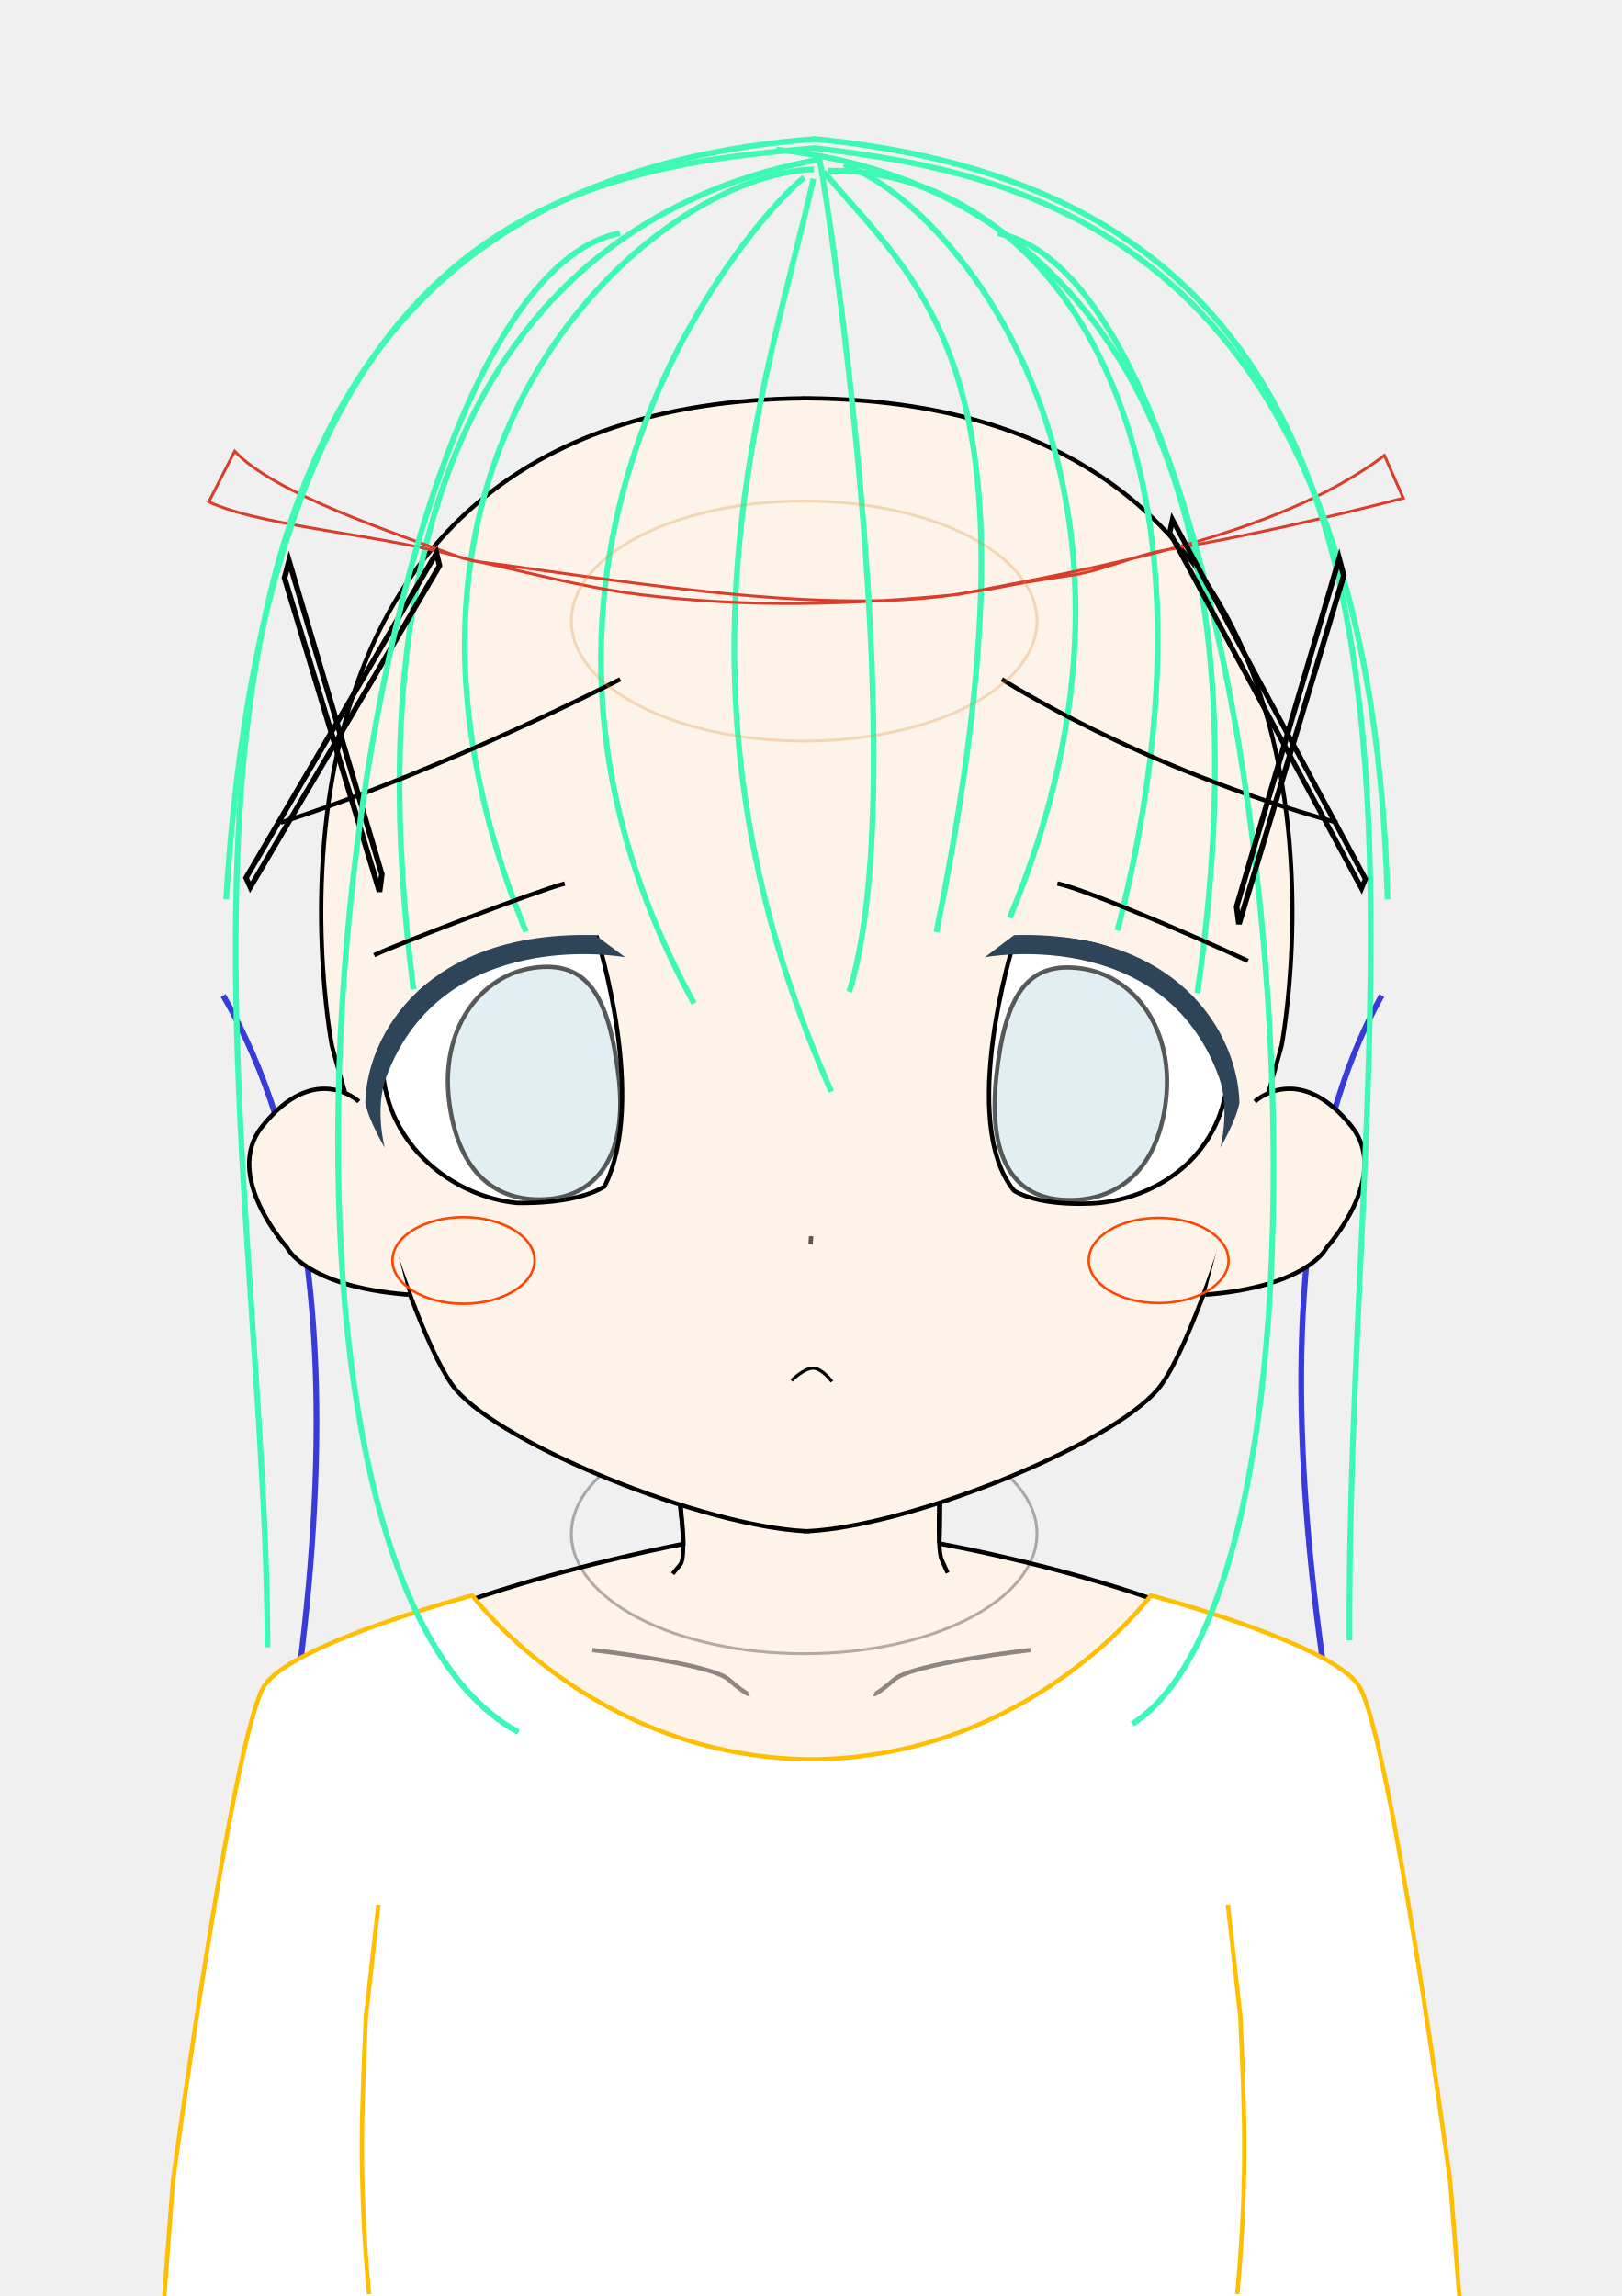
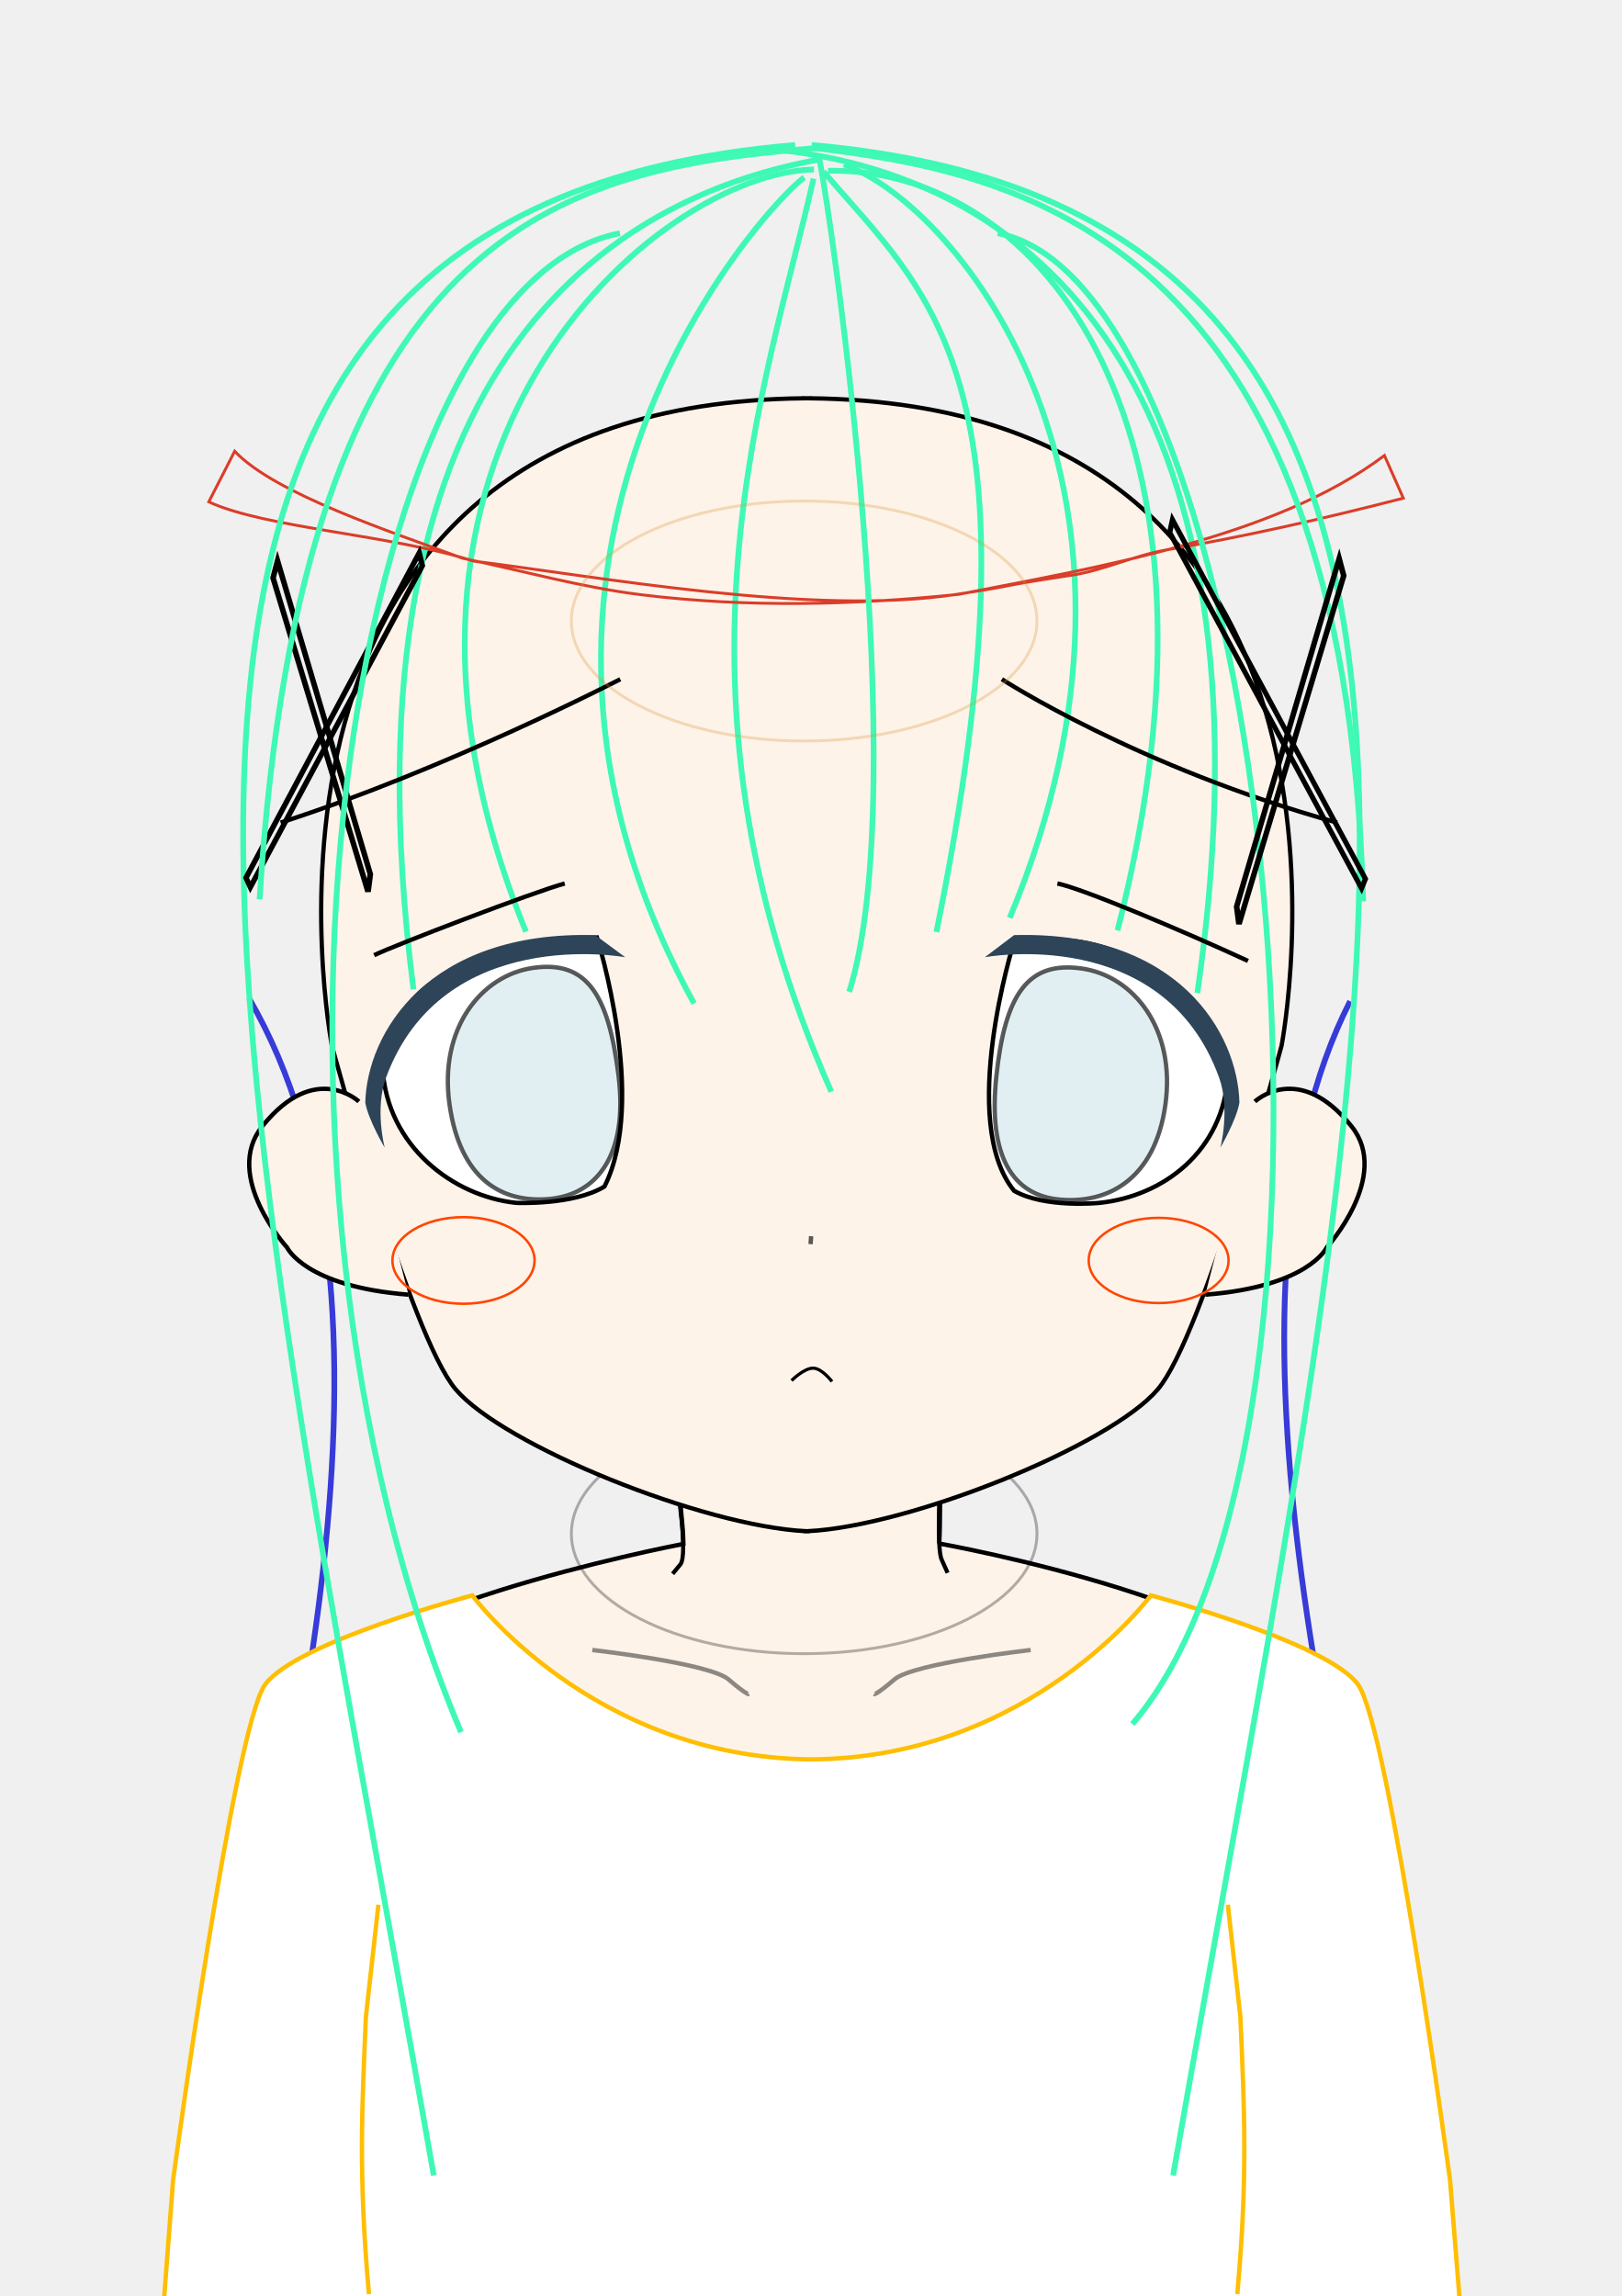
<svg xmlns="http://www.w3.org/2000/svg" xmlns:xlink="http://www.w3.org/1999/xlink" width="565px" height="800px" viewBox="0 0 744.094 1052.362" id="svg2" version="1.1">
  <defs id="defs4" />
  <g id="layer1">
-     <path style="fill:none;fill-rule:evenodd;stroke:#373bd7;stroke-width:2.634;stroke-linecap:butt;stroke-linejoin:miter;stroke-miterlimit:4;stroke-dasharray:none;stroke-opacity:1" d="m 102.413,456.211 c 80.126,137.19 31.971,375.55 -16.381,556.509" id="hair-back-1" />
+     <path style="fill:none;fill-rule:evenodd;stroke:#373bd7;stroke-width:2.634;stroke-linecap:butt;stroke-linejoin:miter;stroke-miterlimit:4;stroke-dasharray:none;stroke-opacity:1" d="m 114.266,457.528 c 80.126,137.19 20.118,374.233 -28.234,555.192" id="hair-back-1" />
    <path style="fill:#fdf3e9;fill-opacity:1;fill-rule:evenodd;stroke:#000000;stroke-width:2;stroke-linecap:butt;stroke-linejoin:miter;stroke-miterlimit:4;stroke-dasharray:none;stroke-opacity:1" d="m 311.24,680.985 c 0,0 2.168,17.608 2.346,26.868 -5.901,1.136 -160.821,31.31 -174.034,73.352 0,0 178.648,98.33 465.908,3.213 -13.092,-48.068 -174.716,-76.778 -174.716,-76.778 l 0.219,0 c 0.514,-8.365 0.362,-29.327 0.362,-29.327 z" id="shoulder" />
-     <path id="hair-back-2" d="m 633.984,456.211 c -75.849,135.882 -18.461,381.726 26.583,563.41" style="fill:none;fill-rule:evenodd;stroke:#373bd7;stroke-width:2.634;stroke-linecap:butt;stroke-linejoin:miter;stroke-miterlimit:4;stroke-dasharray:none;stroke-opacity:1" />
+     <path id="hair-back-2" d="m 619.497,458.845 c -69.264,135.882 -3.974,379.092 41.07,560.776" style="fill:none;fill-rule:evenodd;stroke:#373bd7;stroke-width:2.634;stroke-linecap:butt;stroke-linejoin:miter;stroke-miterlimit:4;stroke-dasharray:none;stroke-opacity:1" />
    <g id="dress" style="stroke-width:2;stroke-miterlimit:4;stroke-dasharray:none" transform="translate(0,-2.633963)">
      <path id="dress-outer-path" d="m 669.623,1055.685 -4.258,-53.085 c 0,0 -27.977,-208.031 -42.251,-227.589 -14.274,-19.558 -95.052,-40.895 -95.052,-40.895 0,0 -54.921,74.49 -155.679,75.257 -100.757,-0.768 -155.679,-75.257 -155.679,-75.257 0,0 -80.776,21.336 -95.05,40.895 -14.274,19.558 -42.253,227.589 -42.253,227.589 l -4.108,54.235" style="fill:#ffffff;fill-opacity:1;fill-rule:evenodd;stroke:#ffbe00;stroke-width:2;stroke-linecap:butt;stroke-linejoin:miter;stroke-miterlimit:4;stroke-dasharray:none;stroke-opacity:1" />
      <path id="path4183" d="m 173.636,876.049 -5.748,51.391 c -1.71,40.593 -3.585,72.083 1.411,127.298" style="fill:none;fill-rule:evenodd;stroke:#ffbe00;stroke-width:2;stroke-linecap:butt;stroke-linejoin:miter;stroke-miterlimit:4;stroke-dasharray:none;stroke-opacity:1" />
      <use height="100%" width="100%" transform="matrix(-1,0,0,1,737.0276,0)" id="use4185" xlink:href="#path4183" y="0" x="0" style="stroke-width:2;stroke-miterlimit:4;stroke-dasharray:none" />
    </g>
    <path style="fill:none;fill-rule:evenodd;stroke:#000000;stroke-width:2;stroke-linecap:butt;stroke-linejoin:miter;stroke-miterlimit:4;stroke-dasharray:none;stroke-opacity:0.442" d="m 271.787,756.532 c 0,0 53.874,6.122 62.445,13.468 8.571,7.346 9.425,6.791 9.425,6.791" id="collarbone-l" />
    <path id="collarbone-r" d="m 472.904,756.532 c 0,0 -53.874,6.122 -62.445,13.468 -8.571,7.346 -9.425,6.791 -9.425,6.791" style="fill:none;fill-rule:evenodd;stroke:#000000;stroke-width:2;stroke-linecap:butt;stroke-linejoin:miter;stroke-miterlimit:4;stroke-dasharray:none;stroke-opacity:0.442" />
    <path style="fill:none;fill-opacity:1;fill-rule:evenodd;stroke:#000000;stroke-width:1.898;stroke-linecap:butt;stroke-linejoin:miter;stroke-miterlimit:4;stroke-dasharray:none;stroke-opacity:1" d="m 434.802,721.146 -2.771,-6.204 c -2.269,-5.079 -0.722,-35.19 -0.722,-35.19" id="neck-r" />
    <ellipse style="fill:none;fill-opacity:1;stroke:#000000;stroke-width:1.317;stroke-miterlimit:4;stroke-dasharray:none;stroke-opacity:0.299" id="face-shadow" cx="368.994" cy="703.166" rx="106.817" ry="55.063" />
    <path style="fill:none;fill-opacity:1;fill-rule:evenodd;stroke:#000000;stroke-width:1.879;stroke-linecap:butt;stroke-linejoin:miter;stroke-miterlimit:4;stroke-dasharray:none;stroke-opacity:1" d="m 310.839,681.823 c 0,0 4.921,31.135 1.325,35.48 l -3.532,4.267" id="neck-l" />
    <path style="fill:#fdf3e9;fill-opacity:1;fill-rule:evenodd;stroke:#000000;stroke-width:1.96;stroke-linecap:butt;stroke-linejoin:miter;stroke-miterlimit:4;stroke-dasharray:none;stroke-opacity:1" d="m 368.993,182.126 4.9e-4,0.028 c -273.659,2.688 -216.709,297.049 -216.709,297.049 0,0 35.758,132.889 56.794,157.716 21.759,25.679 113.491,62.848 160.859,65.113 l -3.8e-4,0.031 c 0.075,-0.003 0.157,-0.012 0.232,-0.015 0.075,0.003 0.155,0.012 0.23,0.015 l 3.8e-4,-0.031 c 47.368,-2.265 139.102,-39.434 160.861,-65.113 21.036,-24.827 56.791,-157.716 56.791,-157.716 0,0 56.949,-294.361 -216.709,-297.049 l -4.9e-4,-0.028 c -0.396,0.001 -0.781,0.01 -1.176,0.013 -0.394,-0.003 -0.778,-0.011 -1.173,-0.013 z" id="face" />
    <path id="sclera-r" d="m 465.126,432.195 c 0,0 -25.632,81.856 0.19,113.624 14.175,8.115 39.26,5.533 39.26,5.533 28.735,-2.986 56.936,-23.266 58.962,-59.471 -24.624,-53.537 -60.865,-66.272 -98.411,-59.686 z" style="fill:#ffffff;fill-opacity:1;fill-rule:evenodd;stroke:#000000;stroke-width:2;stroke-linecap:butt;stroke-linejoin:miter;stroke-miterlimit:4;stroke-dasharray:none;stroke-opacity:1" />
    <path style="fill:#ffffff;fill-opacity:1;fill-rule:evenodd;stroke:#000000;stroke-width:2;stroke-linecap:butt;stroke-linejoin:miter;stroke-miterlimit:4;stroke-dasharray:none;stroke-opacity:1" d="m 273.916,429.561 c 0,0 23.515,74.472 3.444,114.291 -14.175,8.69 -40.535,7.5 -40.535,7.5 -28.735,-2.986 -59.294,-25.9 -61.32,-62.105 6.545,-41.204 39.455,-54.247 98.411,-59.686 z" id="sclera-l" />
    <g id="ears" style="fill:#fdf3e9;fill-opacity:1" transform="translate(5.079722,0.1571148)">
      <path id="ear-l" d="m 159.589,504.707 c 0,0 -20.026,-18.982 -44.367,11.411 -18.304,22.854 11.44,55.592 11.44,55.592 0,0 8.218,17.913 55.693,21.619" style="fill:#fdf3e9;fill-opacity:1;fill-rule:evenodd;stroke:#000000;stroke-width:2;stroke-linecap:butt;stroke-linejoin:miter;stroke-miterlimit:4;stroke-dasharray:none;stroke-opacity:1" />
      <path style="fill:#fdf3e9;fill-opacity:1;fill-rule:evenodd;stroke:#000000;stroke-width:2;stroke-linecap:butt;stroke-linejoin:miter;stroke-miterlimit:4;stroke-dasharray:none;stroke-opacity:1" d="m 570.726,504.707 c 0,0 20.026,-18.982 44.367,11.411 18.304,22.854 -11.44,55.592 -11.44,55.592 0,0 -8.218,17.913 -55.693,21.619" id="ear-r" />
    </g>
    <path style="fill:none;fill-rule:evenodd;stroke:#000000;stroke-width:1.462;stroke-linecap:butt;stroke-linejoin:miter;stroke-miterlimit:4;stroke-dasharray:none;stroke-opacity:1" d="m 363.215,632.903 c 0,0 5.64,-5.761 9.954,-5.691 4.022,0.065 8.588,6.14 8.588,6.14" id="mouth" />
    <path style="fill:none;fill-rule:evenodd;stroke:#000000;stroke-width:2;stroke-linecap:butt;stroke-linejoin:miter;stroke-miterlimit:4;stroke-dasharray:none;stroke-opacity:0.641" d="m 372.187,566.651 -0.254,3.653" id="nose" />
    <path id="upper-lash-line-r" d="m 451.888,438.636 c 0,0 82.021,-15.362 107.504,55.267 5.181,14.361 0.582,32.133 0.582,32.133 0,0 7.42,-12.824 8.731,-20.667 -0.727,-31.58 -27.728,-78.988 -103.381,-76.88 z" style="fill:#2e4458;fill-opacity:1;fill-rule:evenodd;stroke:none;stroke-width:2;stroke-linecap:butt;stroke-linejoin:miter;stroke-miterlimit:4;stroke-dasharray:none;stroke-opacity:0.673" />
    <path id="hair-c-1" d="m 373.288,81.371 c -21.277,94.308 -74.005,232.718 8.132,418.951" style="fill:none;fill-opacity:1;fill-rule:evenodd;stroke:#3ff9b5;stroke-width:2.634;stroke-linecap:butt;stroke-linejoin:miter;stroke-miterlimit:4;stroke-dasharray:none;stroke-opacity:1" />
    <path id="hair-l-5" d="M 369.024,80.771 C 348.323,96.297 206.236,254.92 318.464,459.858" style="fill:none;fill-opacity:1;fill-rule:evenodd;stroke:#3ef9b5;stroke-width:2.634;stroke-linecap:butt;stroke-linejoin:miter;stroke-miterlimit:4;stroke-dasharray:none;stroke-opacity:1" />
    <path id="hair-l-4" d="M 373.497,77.148 C 302.27,78.585 150.692,204.575 241.345,426.933" style="fill:none;fill-opacity:1;fill-rule:evenodd;stroke:#3ef9b5;stroke-width:2.634;stroke-linecap:butt;stroke-linejoin:miter;stroke-miterlimit:4;stroke-dasharray:none;stroke-opacity:1" />
    <path id="hair-l-3" d="M 375.892,72.587 C 291.874,87.725 151.747,154.903 189.713,453.379" style="fill:none;fill-opacity:1;fill-rule:evenodd;stroke:#3ef9b5;stroke-width:2.634;stroke-linecap:butt;stroke-linejoin:miter;stroke-miterlimit:4;stroke-dasharray:none;stroke-opacity:1" />
    <path id="hair-r-6" d="M 377.858,78.094 C 425.332,133.915 481.309,172.236 429.67,427.082" style="fill:none;fill-opacity:1;fill-rule:evenodd;stroke:#3ef9b5;stroke-width:2.634;stroke-linecap:butt;stroke-linejoin:miter;stroke-miterlimit:4;stroke-dasharray:none;stroke-opacity:1" />
    <path id="hair-r-5" d="M 387.174,74.841 C 440.998,94.229 544.959,225.059 463.302,420.576" style="fill:none;fill-opacity:1;fill-rule:evenodd;stroke:#3ef9b5;stroke-width:2.634;stroke-linecap:butt;stroke-linejoin:miter;stroke-miterlimit:4;stroke-dasharray:none;stroke-opacity:1" />
    <path id="hair-r-4" d="M 379.889,77.757 C 478.015,75.936 571.987,195.156 512.757,426.326" style="fill:none;fill-opacity:1;fill-rule:evenodd;stroke:#3ef9b5;stroke-width:2.634;stroke-linecap:butt;stroke-linejoin:miter;stroke-miterlimit:4;stroke-dasharray:none;stroke-opacity:1" />
    <path id="hair-r-3" d="M 356.305,68.068 C 501.681,83.472 584.644,212.336 549.399,455.048" style="fill:none;fill-opacity:1;fill-rule:evenodd;stroke:#3ef9b5;stroke-width:2.634;stroke-linecap:butt;stroke-linejoin:miter;stroke-miterlimit:4;stroke-dasharray:none;stroke-opacity:1" />
    <path style="fill:#3c93a9;fill-opacity:0.156;stroke:#000000;stroke-width:1.98;stroke-miterlimit:4;stroke-dasharray:none;stroke-opacity:0.641" d="m 283.823,493.084 c 4.484,36.557 -10.08,54.584 -31.851,56.495 -21.771,1.91 -40.805,-9.016 -45.706,-43.315 -4.988,-34.91 14.53,-59.387 38.47,-62.757 24.576,-3.46 34.51,12.261 39.087,49.577 z" id="iris-l" />
    <ellipse style="fill:none;fill-opacity:1;stroke:#ff4600;stroke-width:1.135;stroke-miterlimit:4;stroke-dasharray:none;stroke-opacity:1" id="red-cheek-l" cx="212.678" cy="577.78" rx="32.605" ry="19.872" />
    <path style="fill:none;fill-rule:evenodd;stroke:#000000;stroke-width:2;stroke-linecap:butt;stroke-linejoin:miter;stroke-miterlimit:4;stroke-dasharray:none;stroke-opacity:1" d="m 284.604,311.074 c 0,0 -79.732,41.27 -155.842,65.8" id="eyebrow-l" />
    <path style="fill:none;fill-rule:evenodd;stroke:#000000;stroke-width:2;stroke-linecap:butt;stroke-linejoin:miter;stroke-miterlimit:4;stroke-dasharray:none;stroke-opacity:1" d="m 259.124,404.803 c -14.22,3.859 -78.264,28.418 -87.444,32.9" id="eyelid-fold-line-l" />
    <ellipse ry="19.55" rx="32.077" cy="577.78" cx="-531.632" id="red-cheek-r" style="fill:none;fill-opacity:1;stroke:#ff4600;stroke-width:1.116;stroke-miterlimit:4;stroke-dasharray:none;stroke-opacity:1" transform="scale(-1,1)" />
    <path id="eyebrow-r" d="m 459.706,311.074 c 0,0 62.281,40.457 153.842,65.8" style="fill:none;fill-rule:evenodd;stroke:#000000;stroke-width:2;stroke-linecap:butt;stroke-linejoin:miter;stroke-miterlimit:4;stroke-dasharray:none;stroke-opacity:1" />
    <path id="eyelid-fold-line-r" d="m 485.186,404.803 c 11.398,2.295 57.265,21.588 87.445,35.534" style="fill:none;fill-rule:evenodd;stroke:#000000;stroke-width:2;stroke-linecap:butt;stroke-linejoin:miter;stroke-miterlimit:4;stroke-dasharray:none;stroke-opacity:1" />
    <path style="fill:none;fill-rule:evenodd;stroke:#da3d29;stroke-width:1.317px;stroke-linecap:butt;stroke-linejoin:miter;stroke-opacity:1" d="m 107.683,206.449 c 18.402,19.552 71.818,36.99 104.541,49.095 27.468,5.743 54.587,13.381 82.164,16.777 48.203,5.937 96.973,4.765 145.477,-0.194 62.068,-12.165 144.875,-25.677 195.38,-63.723 l 8.67,19.596 c -37.216,9.568 -72.813,17.632 -108.257,23.643 -15.149,2.569 -29.318,9.486 -43.452,11.61 -39.986,6.108 -21.096,3.946 -53.442,8.903 -65.622,10.058 -163.68,-8.139 -221.549,-15.297 -37.294,-12.084 -95.197,-15.054 -121.415,-27.176 z" id="hair-highlight" />
    <path style="fill:none;fill-rule:evenodd;stroke:#3ff9b5;stroke-width:2.634;stroke-linecap:butt;stroke-linejoin:miter;stroke-miterlimit:4;stroke-dasharray:none;stroke-opacity:1" d="m 375.895,71.983 c 6.085,29.376 43.212,288.313 13.774,382.528" id="hair-c-2" />
    <ellipse ry="55.063" rx="106.817" cy="284.367" cx="368.994" id="forehead-shadow" style="fill:none;fill-opacity:1;stroke:#da9437;stroke-width:1.317;stroke-miterlimit:4;stroke-dasharray:none;stroke-opacity:0.293" />
    <path id="iris-r" d="m 457.155,493.372 c -3.868,36.627 7.446,54.584 29.217,56.495 21.771,1.91 43.439,-9.016 48.34,-43.315 4.988,-34.91 -14.53,-59.387 -38.47,-62.757 -24.576,-3.46 -35.085,11.686 -39.087,49.577 z" style="fill:#3c93a9;fill-opacity:0.156;stroke:#000000;stroke-width:1.98;stroke-miterlimit:4;stroke-dasharray:none;stroke-opacity:0.641" />
-     <path style="fill:none;fill-opacity:1;fill-rule:evenodd;stroke:#3ef9b5;stroke-width:2.634;stroke-linecap:butt;stroke-linejoin:miter;stroke-miterlimit:4;stroke-dasharray:none;stroke-opacity:1" d="M 373.328,63.131 C 706.943,95.155 617.698,432.962 619.203,752.112" id="hair-r-1" />
-     <path id="hair-r-2" d="m 457.744,106.409 c 126.516,23.989 177.701,608.976 61.817,684.114" style="fill:none;fill-rule:evenodd;stroke:#3ef9b5;stroke-width:2.634;stroke-linecap:butt;stroke-linejoin:miter;stroke-miterlimit:4;stroke-dasharray:none;stroke-opacity:1" />
-     <path id="hair-r-0" d="m 373.803,67.319 c 91.464,11.073 254.686,38.307 262.876,344.769" style="fill:none;fill-opacity:1;fill-rule:evenodd;stroke:#3ff9b5;stroke-width:2.634;stroke-linecap:butt;stroke-linejoin:miter;stroke-miterlimit:4;stroke-dasharray:none;stroke-opacity:1" />
-     <path id="hair-l-1" d="M 374.256,63.131 C 17.656,90.475 122.41,497.916 122.736,755.327" style="fill:none;fill-opacity:1;fill-rule:evenodd;stroke:#3ef9b5;stroke-width:2.634;stroke-linecap:butt;stroke-linejoin:miter;stroke-miterlimit:4;stroke-dasharray:none;stroke-opacity:1" />
+     <path style="fill:none;fill-opacity:1;fill-rule:evenodd;stroke:#3ef9b5;stroke-width:2.634;stroke-linecap:butt;stroke-linejoin:miter;stroke-miterlimit:4;stroke-dasharray:none;stroke-opacity:1" d="M 372.434,65.924 C 725.003,97.046 632.102,463.674 538.27,997.652" id="hair-r-1" />
+     <path id="hair-r-2" d="m 457.744,106.409 c 126.516,23.989 177.701,549.712 61.817,684.114" style="fill:none;fill-rule:evenodd;stroke:#3ef9b5;stroke-width:2.634;stroke-linecap:butt;stroke-linejoin:miter;stroke-miterlimit:4;stroke-dasharray:none;stroke-opacity:1" />
+     <path id="hair-r-0" d="M 373.803,67.319 C 465.267,78.392 617.314,106.558 625.504,413.019" style="fill:none;fill-opacity:1;fill-rule:evenodd;stroke:#3ff9b5;stroke-width:2.634;stroke-linecap:butt;stroke-linejoin:miter;stroke-miterlimit:4;stroke-dasharray:none;stroke-opacity:1" />
+     <path id="hair-l-1" d="M 364.858,65.924 C 7.021,95.729 105.19,463.674 199.022,997.652" style="fill:none;fill-opacity:1;fill-rule:evenodd;stroke:#3ef9b5;stroke-width:2.634;stroke-linecap:butt;stroke-linejoin:miter;stroke-miterlimit:4;stroke-dasharray:none;stroke-opacity:1" />
    <path style="fill:#2e4458;fill-opacity:1;fill-rule:evenodd;stroke:none;stroke-width:2;stroke-linecap:butt;stroke-linejoin:miter;stroke-miterlimit:4;stroke-dasharray:none;stroke-opacity:0.673" d="m 286.871,438.636 c 0,0 -83.734,-15.362 -109.749,55.267 -5.29,14.361 -0.594,32.133 -0.594,32.133 0,0 -7.575,-12.824 -8.914,-20.667 0.742,-31.58 28.307,-78.988 105.54,-76.88 z" id="upper-lash-line-l" />
    <g id="X-l" style="fill:#545757;fill-opacity:1;stroke-width:2;stroke-miterlimit:4;stroke-dasharray:none" transform="matrix(1.291899,0.07112749,0.05490828,-0.9973074,-23.22459,725.7077)">
-       <path id="path4283" d="m 93,326.685 -1.706,4.217 61.091,153.794 1.349,-5.75 z" style="fill:none;fill-opacity:1;fill-rule:evenodd;stroke:#000000;stroke-width:1.979;stroke-linecap:butt;stroke-linejoin:miter;stroke-miterlimit:4;stroke-dasharray:none;stroke-opacity:1" />
-       <path id="path4285" d="m 139.298,335.995 -0.465,-8.156 -39.753,141.58 1.267,7.936 z" style="fill:none;fill-opacity:1;fill-rule:evenodd;stroke:#000000;stroke-width:2;stroke-linecap:butt;stroke-linejoin:miter;stroke-miterlimit:4;stroke-dasharray:none;stroke-opacity:1" />
+       <path id="path4283" d="m 93,326.685 -1.706,4.217 54.993,153.359 1.349,-5.75 z" style="fill:none;fill-opacity:1;fill-rule:evenodd;stroke:#000000;stroke-width:1.979;stroke-linecap:butt;stroke-linejoin:miter;stroke-miterlimit:4;stroke-dasharray:none;stroke-opacity:1" />
+       <path id="path4285" d="m 135.233,335.706 -0.465,-8.156 -39.753,141.58 1.267,7.936 z" style="fill:none;fill-opacity:1;fill-rule:evenodd;stroke:#000000;stroke-width:2;stroke-linecap:butt;stroke-linejoin:miter;stroke-miterlimit:4;stroke-dasharray:none;stroke-opacity:1" />
    </g>
    <g id="X-r" transform="matrix(1.283155,-0.07449835,-0.05788162,-0.9969498,-184.2901,802.6923)" style="stroke-width:2;stroke-miterlimit:4;stroke-dasharray:none">
      <path style="fill:none;fill-opacity:1;fill-rule:evenodd;stroke:#000000;stroke-width:1.897;stroke-linecap:butt;stroke-linejoin:miter;stroke-miterlimit:4;stroke-dasharray:none;stroke-opacity:1" d="m 646.231,348.584 1.581,4.231 -61.335,169.87 -1.259,-5.763 z" id="use4345" />
      <path style="fill:none;fill-opacity:1;fill-rule:evenodd;stroke:#000000;stroke-width:2;stroke-linecap:butt;stroke-linejoin:miter;stroke-miterlimit:4;stroke-dasharray:none;stroke-opacity:1" d="m 601.332,343.551 0.465,-8.156 44.544,157.081 -1.267,7.936 z" id="use4353" />
    </g>
-     <path style="fill:none;fill-opacity:1;fill-rule:evenodd;stroke:#3ff9b5;stroke-width:2.634;stroke-linecap:butt;stroke-linejoin:miter;stroke-miterlimit:4;stroke-dasharray:none;stroke-opacity:1" d="M 374.536,67.319 C 258.056,76.736 122.956,102.388 103.758,412.088" id="hair-l-0" />
-     <path style="fill:none;fill-rule:evenodd;stroke:#3ef9b5;stroke-width:2.634;stroke-linecap:butt;stroke-linejoin:miter;stroke-miterlimit:4;stroke-dasharray:none;stroke-opacity:1" d="M 284.462,106.409 C 157.946,130.397 92.662,715.731 237.879,794.236" id="hair-l-2" />
+     <path style="fill:none;fill-opacity:1;fill-rule:evenodd;stroke:#3ff9b5;stroke-width:2.634;stroke-linecap:butt;stroke-linejoin:miter;stroke-miterlimit:4;stroke-dasharray:none;stroke-opacity:1" d="M 374.536,67.319 C 258.056,76.736 138.321,102.388 119.124,412.088" id="hair-l-0" />
+     <path style="fill:none;fill-rule:evenodd;stroke:#3ef9b5;stroke-width:2.634;stroke-linecap:butt;stroke-linejoin:miter;stroke-miterlimit:4;stroke-dasharray:none;stroke-opacity:1" d="M 284.462,106.409 C 157.946,130.397 100.564,531.353 211.539,794.236" id="hair-l-2" />
  </g>
</svg>
